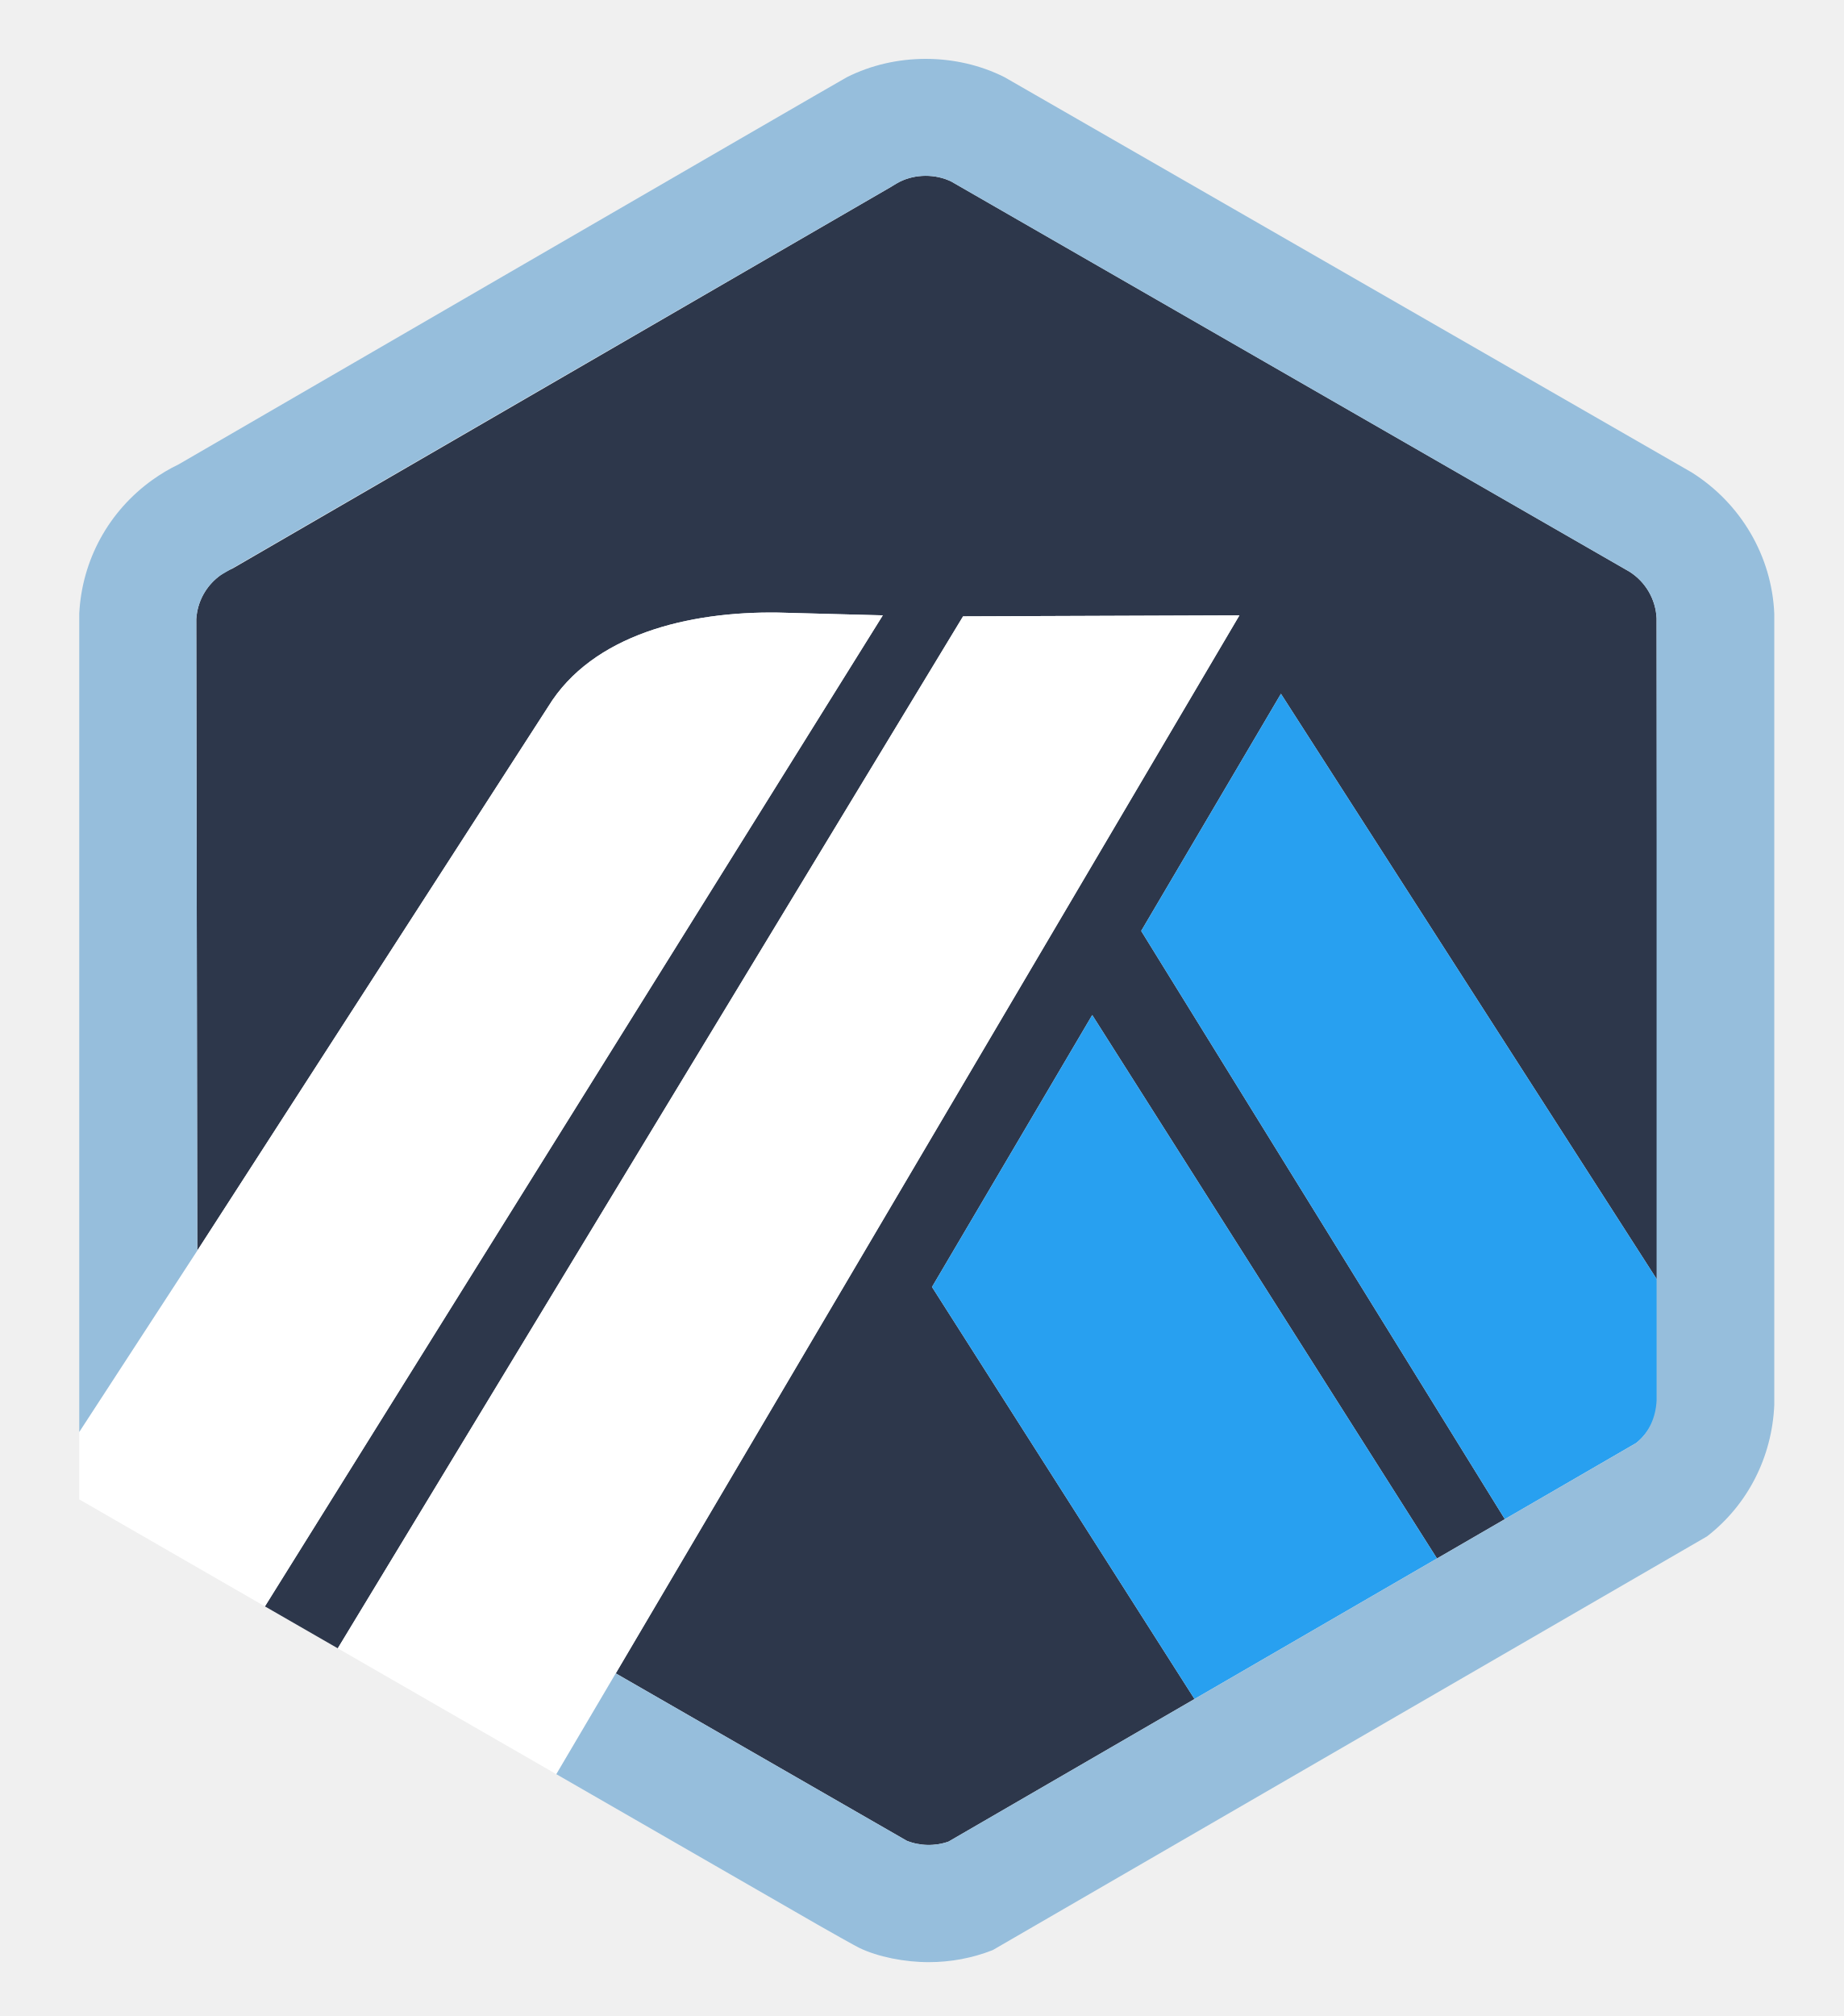
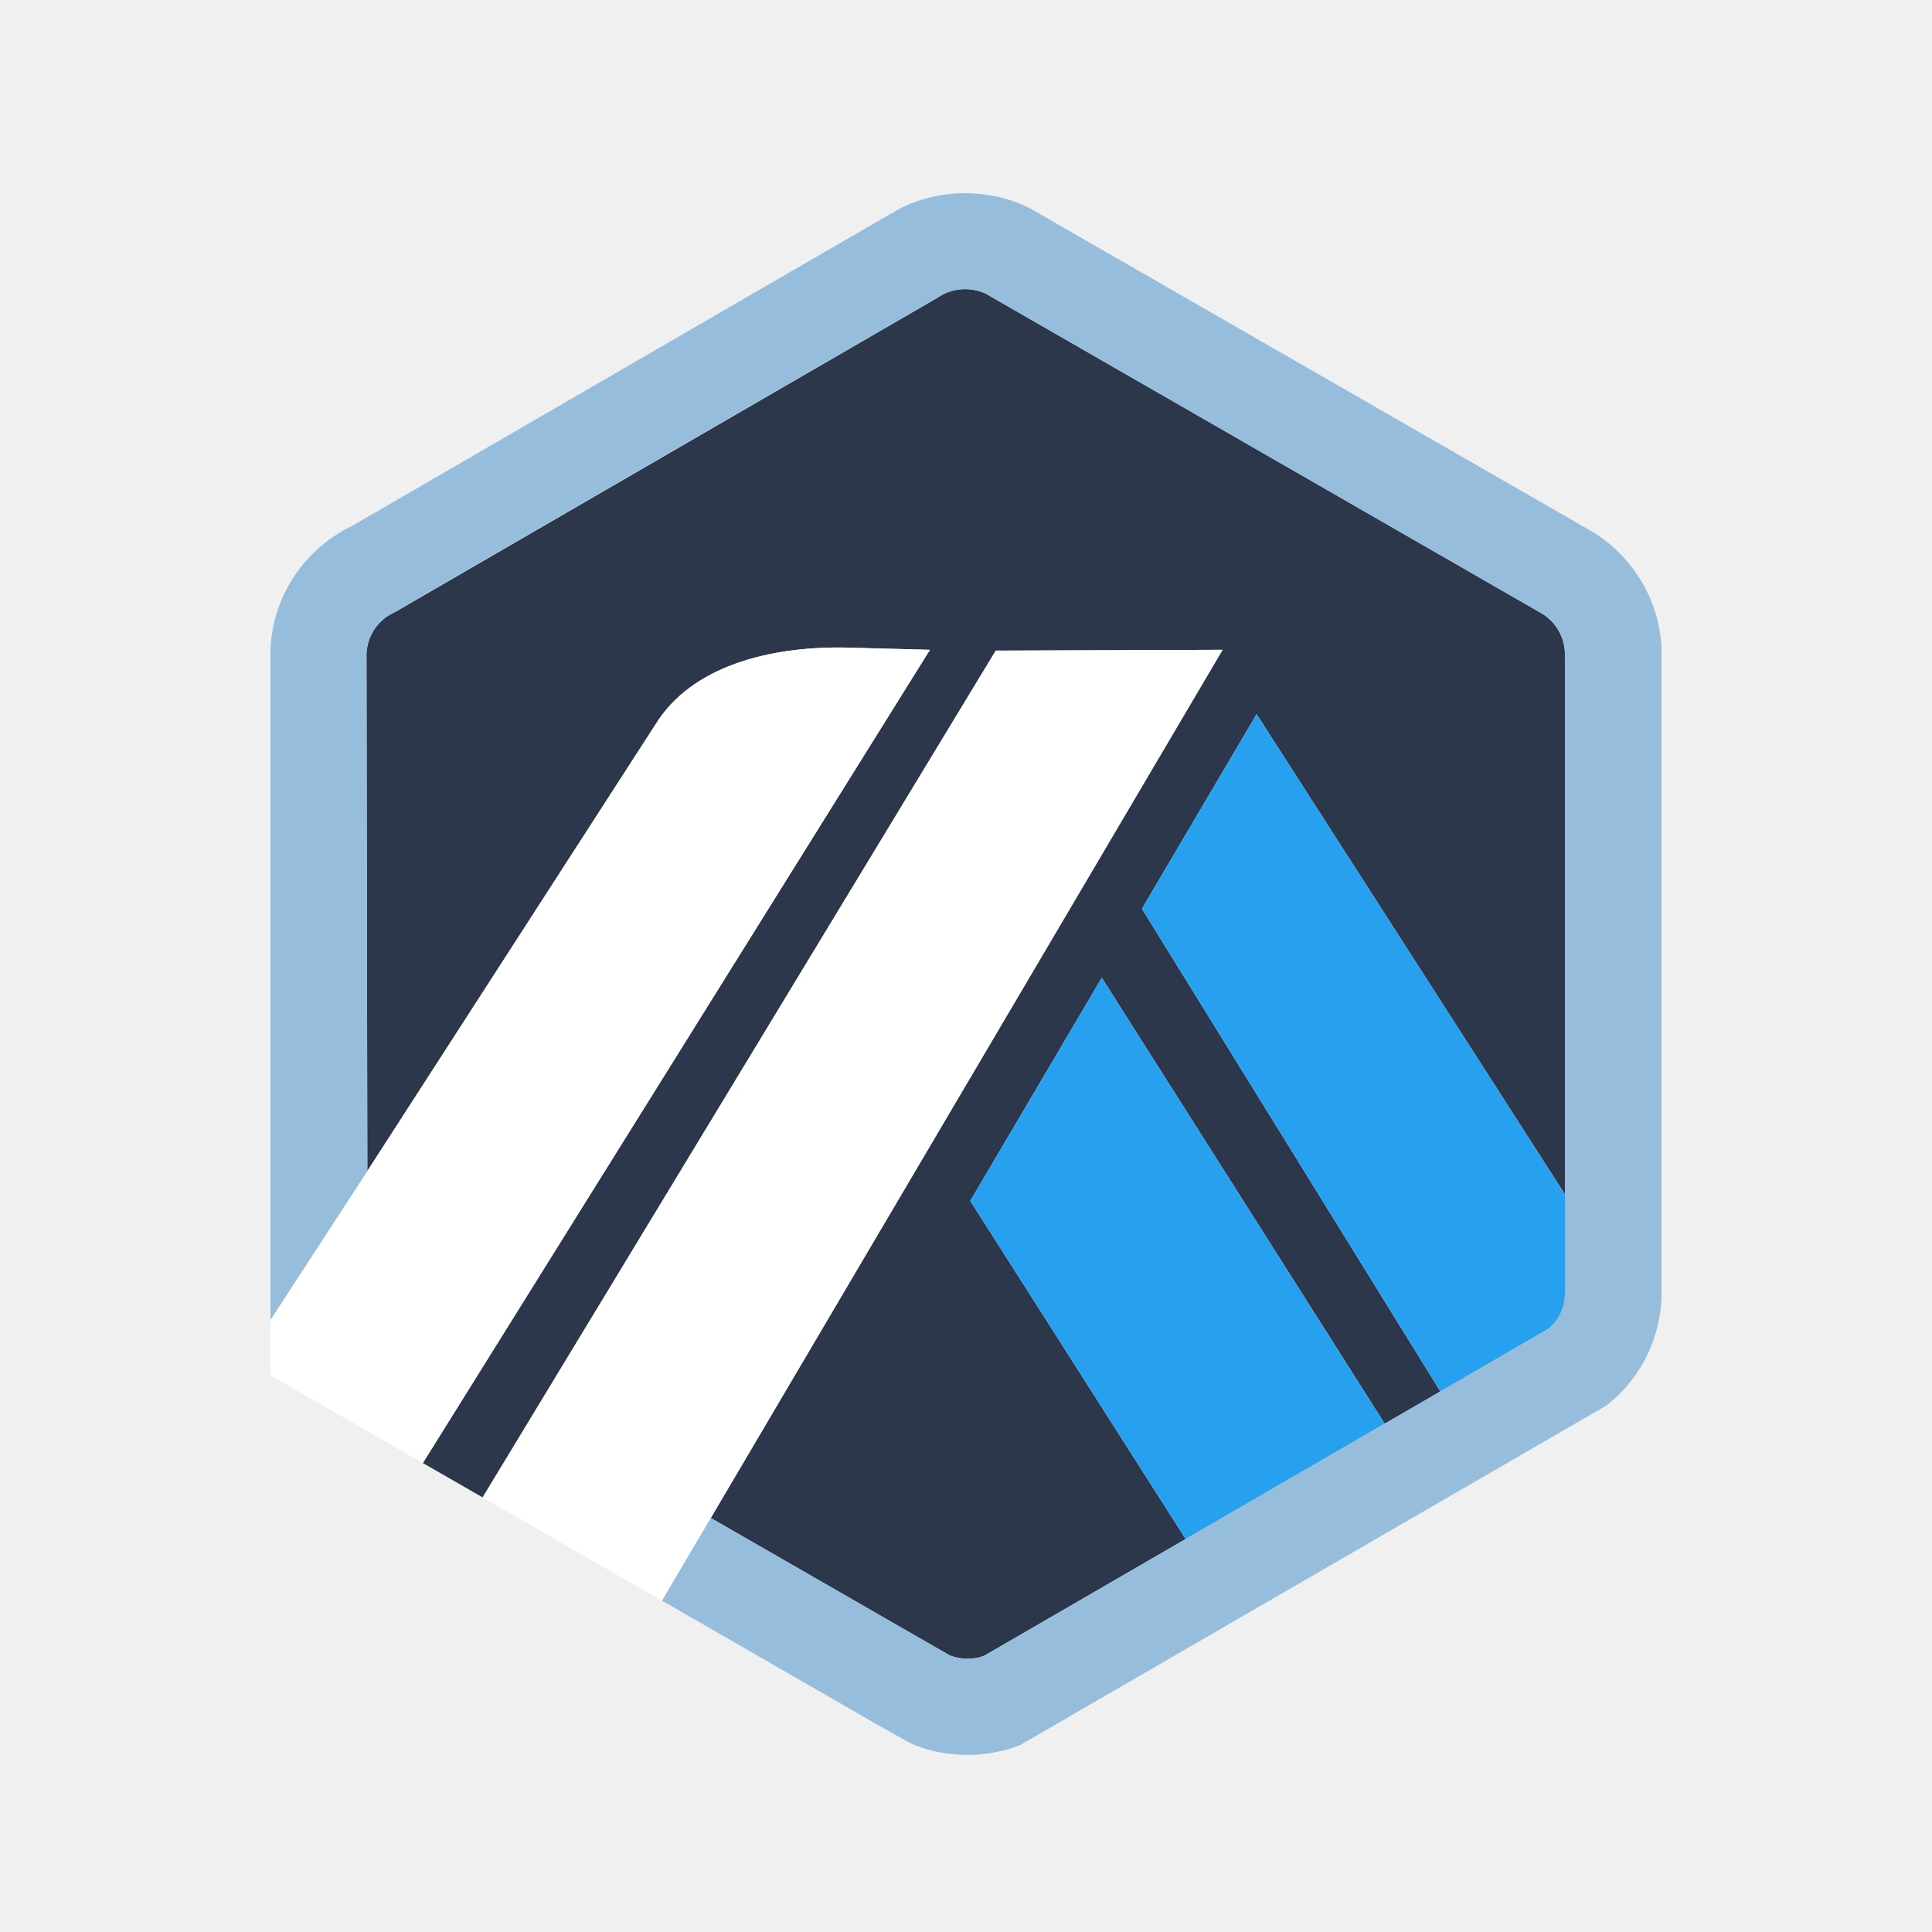
- <svg xmlns="http://www.w3.org/2000/svg" version="1.1" x="0px" y="0px" width="470.287px" height="514.251px" viewBox="0 0 470.287 514.251" enable-background="new 0 0 470.287 514.251" xml:space="preserve">
-   <g id="Background">
- </g>
-   <g id="Logos_and_symbols">
-     <g id="SYMBOL_VER_3">
- 	</g>
-     <g id="SYMBOL_VER_3_3_">
- 	</g>
-     <g id="SYMBOL_VER_4">
- 	</g>
-     <g id="SYMBOL_VER_4_1_">
-       <g id="SYMBOL_VER_4_3_">
- 		</g>
-     </g>
-     <g id="SYMBOL_VER_5_1_">
- 	</g>
-     <g id="off_2_1_">
- 	</g>
-     <g id="VER_3_1_">
-       <g id="SYMBOL_VER_2_1_">
- 		</g>
-     </g>
-     <g id="VER_3">
-       <g id="SYMBOL_VER_2">
- 		</g>
-     </g>
-     <g id="off_2">
- 	</g>
-     <g id="SYMBOL_VER_5">
- 	</g>
-     <g id="SYMBOL_VER_1">
- 	</g>
-     <g id="SYMBOL_VER_1_1_">
- 	</g>
-     <g id="SYMBOL_VER_1-1_3_">
- 	</g>
-     <g id="SYMBOL_VER_1-1_2_">
- 	</g>
-     <g id="SYMBOL_VER_1-1">
- 	</g>
-     <g id="SYMBOL_VER_1-1_1_">
-       <g id="_x31_-3">
- 		</g>
-       <g id="Symbol_-_Original_14_">
-         <path fill="#2D374B" d="M291.134,237.469l35.654-60.5l96.103,149.684l0.046,28.727l-0.313-197.672     c-0.228-4.832-2.794-9.252-6.887-11.859L242.715,46.324c-4.045-1.99-9.18-1.967-13.22,0.063c-0.546,0.272-1.06,0.57-1.548,0.895     l-0.604,0.379L59.399,144.983l-0.651,0.296c-0.838,0.385-1.686,0.875-2.48,1.444c-3.185,2.283-5.299,5.66-5.983,9.448     c-0.103,0.574-0.179,1.158-0.214,1.749l0.264,161.083l89.515-138.745c11.271-18.397,35.825-24.323,58.62-24.001l26.753,0.706     L67.588,409.765l18.582,10.697L245.692,157.22l70.51-0.256L157.091,426.849l66.306,38.138l7.922,4.556     c3.351,1.362,7.302,1.431,10.681,0.21l175.453-101.678l-33.544,19.438L291.134,237.469z M304.736,433.395l-66.969-105.108     l40.881-69.371l87.952,138.628L304.736,433.395z" />
-         <polygon fill="#28A0F0" points="237.768,328.286 304.736,433.395 366.601,397.543 278.648,258.915    " />
-         <path fill="#28A0F0" d="M422.937,355.379l-0.046-28.727l-96.103-149.684l-35.654,60.5l92.774,150.043l33.544-19.438     c3.29-2.673,5.281-6.594,5.49-10.825L422.937,355.379z" />
-         <path fill="#FFFFFF" d="M20.219,382.469l47.369,27.296l157.634-252.801l-26.753-0.706c-22.795-0.322-47.35,5.604-58.62,24.001     L50.334,319.004l-30.115,46.271V382.469z" />
-         <polygon fill="#FFFFFF" points="316.202,156.964 245.692,157.22 86.17,420.462 141.928,452.565 157.091,426.849    " />
-         <path fill="#96BEDC" d="M452.65,156.601c-0.59-14.746-8.574-28.245-21.08-36.104L256.28,19.692     c-12.371-6.229-27.825-6.237-40.218-0.004c-1.465,0.739-170.465,98.752-170.465,98.752c-2.339,1.122-4.592,2.458-6.711,3.975     c-11.164,8.001-17.969,20.435-18.668,34.095v208.765l30.115-46.271L50.07,157.921c0.035-0.589,0.109-1.169,0.214-1.741     c0.681-3.79,2.797-7.171,5.983-9.456c0.795-0.569,172.682-100.064,173.228-100.337c4.04-2.029,9.175-2.053,13.22-0.063     l173.022,99.523c4.093,2.607,6.659,7.027,6.887,11.859v199.542c-0.209,4.231-1.882,8.152-5.172,10.825l-33.544,19.438     l-17.308,10.031l-61.864,35.852l-62.737,36.357c-3.379,1.221-7.33,1.152-10.681-0.21l-74.228-42.693l-15.163,25.717     l66.706,38.406c2.206,1.255,4.171,2.367,5.784,3.272c2.497,1.4,4.199,2.337,4.8,2.629c4.741,2.303,11.563,3.643,17.71,3.643     c5.636,0,11.132-1.035,16.332-3.072l182.225-105.531c10.459-8.104,16.612-20.325,17.166-33.564V156.601z" />
-       </g>
-       <g id="Symbol_-_Original_13_">
- 		</g>
-       <g id="Symbol_-_Original_6_">
- 		</g>
-       <g id="Symbol_-_Original_4_">
- 		</g>
-       <g id="One_color_version_-_White_3_">
-         <g id="Symbol_-_Original_15_">
- 			</g>
-       </g>
-       <g id="One_color_version_-_White">
-         <g id="Symbol_-_Original">
- 			</g>
-       </g>
-       <g id="Symbol_-_Monochromatic_3_">
-         <g id="_x33__7_">
- 			</g>
-       </g>
-       <g id="Symbol_-_Monochromatic">
-         <g id="_x33__3_">
- 			</g>
-       </g>
-       <g id="_x33__2_">
- 		</g>
-       <g id="_x33__1_">
- 		</g>
-       <g id="_x33_">
- 		</g>
-       <g id="Symbol_-_Original_10_">
- 		</g>
-       <g id="Symbol_-_Original_1_">
- 		</g>
-       <g id="Symbol_-_Original_2_">
- 		</g>
-       <g id="_x34__1_">
- 		</g>
-       <g id="Symbol_-_Monochromatic_2_">
-         <g id="_x33__6_">
- 			</g>
-       </g>
-       <g id="One_color_version_-_White_2_">
-         <g id="Symbol_-_Original_11_">
- 			</g>
-       </g>
-       <g id="Symbol_-_Original_5_">
-         <g id="Symbol_-_Original_12_">
- 			</g>
-       </g>
-       <g id="One_color_version_-_White_1_">
-         <g id="Symbol_-_Original_9_">
- 			</g>
-       </g>
-     </g>
-     <g id="SYMBOL_VER_1_2_">
-       <g id="SYMBOL_VER_2_4_">
- 		</g>
-       <g id="SYMBOL_VER_2-1-1_1_">
- 		</g>
-       <g id="SYMBOL_VER_2-2-1_1_">
- 		</g>
-       <g id="SYMBOL_VER_2-3-1_4_">
- 		</g>
-       <g id="New_Symbol_1_">
-         <g id="SYMBOL_VER_2-3-1_3_">
- 			</g>
-       </g>
-       <g id="New_Symbol">
-         <g id="SYMBOL_VER_2-3-1_1_">
- 			</g>
-       </g>
-     </g>
-     <g id="SYMBOL_VER_2_2_">
- 	</g>
-     <g id="SYMBOL_VER_4_2_">
- 	</g>
-     <g id="SYMBOL_VER_3_2_">
- 	</g>
-     <g id="SYMBOL_VER_3_1_">
- 	</g>
-     <g id="SYMBOL_VER_1-1-1_1_">
- 	</g>
-     <g id="SYMBOL_VER_1-1-1">
- 	</g>
-     <g id="SYMBOL_VER_1-1-1_2_2_">
- 	</g>
-     <g id="SYMBOL_VER_1-1-1_2">
- 	</g>
-     <g id="SYMBOL_VER_1-1-1_2_1_">
- 	</g>
-     <g id="Symbol_-_Original_7_">
- 	</g>
-     <g id="Symbol_-_Original_8_">
- 	</g>
-     <g id="SYMBOL_VER_2-1-1">
- 	</g>
-     <g id="SYMBOL_VER_2-2-1">
- 	</g>
-     <g id="SYMBOL_VER_2-3-1">
- 	</g>
-     <g id="SYMBOL_VER_5-1_1_">
- 	</g>
-     <g id="SYMBOL_VER_5-1">
- 	</g>
-     <g id="SYMBOL_VER_5-2_1_">
- 	</g>
-     <g id="SYMBOL_VER_5-2">
- 	</g>
-     <g id="Symbol_-_Monochromatic_1_">
-       <g id="_x33__4_">
- 		</g>
-     </g>
-   </g>
+ <svg xmlns="http://www.w3.org/2000/svg" width="50" height="50" viewBox="0 0 50 50" fill="none">
+   <path d="M29.553 23.519L32.521 18.482L40.522 30.943L40.526 33.335L40.499 16.879C40.481 16.476 40.267 16.108 39.926 15.891L25.522 7.606C25.185 7.44 24.758 7.442 24.422 7.611C24.376 7.634 24.334 7.659 24.293 7.686L24.243 7.717L10.261 15.819L10.207 15.844C10.137 15.876 10.067 15.917 10 15.964C9.735 16.154 9.559 16.436 9.502 16.751C9.494 16.799 9.487 16.847 9.484 16.897L9.506 30.307L16.959 18.756C17.897 17.225 19.941 16.731 21.839 16.758L24.066 16.817L10.943 37.863L12.49 38.753L25.77 16.838L31.64 16.817L18.394 39.285L23.914 42.46L24.573 42.839C24.852 42.952 25.181 42.958 25.462 42.856L40.069 34.392L37.276 36.01L29.553 23.519ZM30.685 39.83L25.11 31.079L28.514 25.304L35.836 36.845L30.685 39.83Z" fill="#2D374B" />
+   <path d="M25.111 31.08L30.686 39.83L35.836 36.845L28.514 25.305L25.111 31.08Z" fill="#28A0F0" />
+   <path d="M40.526 33.335L40.523 30.944L32.522 18.483L29.554 23.519L37.278 36.01L40.07 34.392C40.344 34.17 40.51 33.843 40.527 33.491L40.526 33.335Z" fill="#28A0F0" />
+   <path d="M7 35.59L10.944 37.863L24.067 16.817L21.84 16.759C19.942 16.732 17.898 17.225 16.959 18.757L9.507 30.307L7 34.159V35.59V35.59Z" fill="white" />
+   <path d="M31.641 16.817L25.771 16.838L12.491 38.753L17.133 41.426L18.395 39.285L31.641 16.817Z" fill="white" />
+   <path d="M43 16.787C42.951 15.559 42.286 14.436 41.245 13.781L26.652 5.389C25.622 4.871 24.336 4.87 23.304 5.389C23.182 5.45 9.113 13.61 9.113 13.61C8.918 13.703 8.731 13.815 8.554 13.941C7.625 14.607 7.058 15.642 7 16.779V34.159L9.507 30.307L9.485 16.897C9.488 16.848 9.494 16.799 9.503 16.752C9.56 16.436 9.736 16.155 10.001 15.965C10.067 15.917 24.377 7.634 24.422 7.611C24.759 7.442 25.186 7.44 25.523 7.606L39.927 15.891C40.268 16.108 40.481 16.476 40.5 16.879V33.491C40.483 33.843 40.343 34.169 40.07 34.392L37.277 36.01L35.836 36.845L30.686 39.83L25.463 42.856C25.182 42.958 24.853 42.952 24.574 42.839L18.395 39.285L17.132 41.425L22.686 44.623C22.869 44.727 23.033 44.82 23.167 44.895C23.375 45.012 23.517 45.09 23.567 45.114C23.961 45.306 24.529 45.417 25.041 45.417C25.51 45.417 25.968 45.331 26.401 45.162L41.571 36.377C42.442 35.702 42.954 34.684 43 33.582V16.787Z" fill="#96BEDC" />
</svg>
